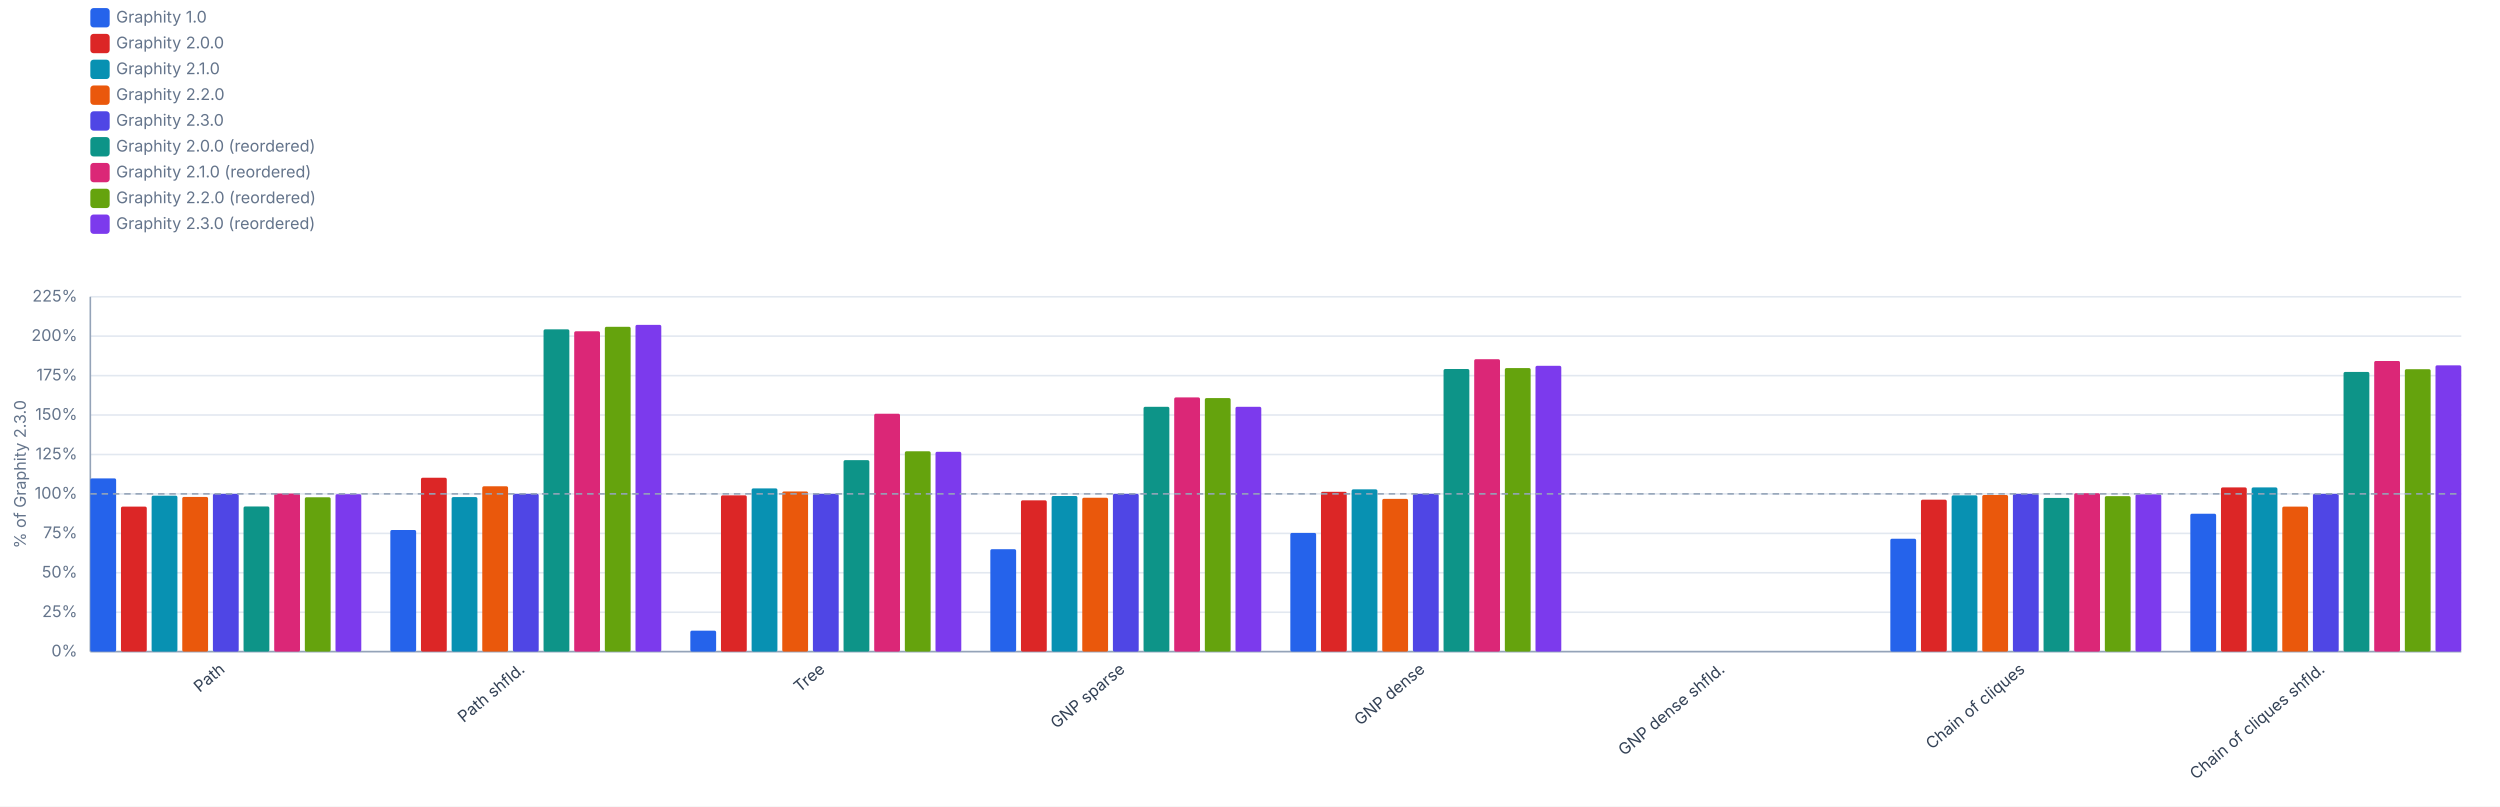
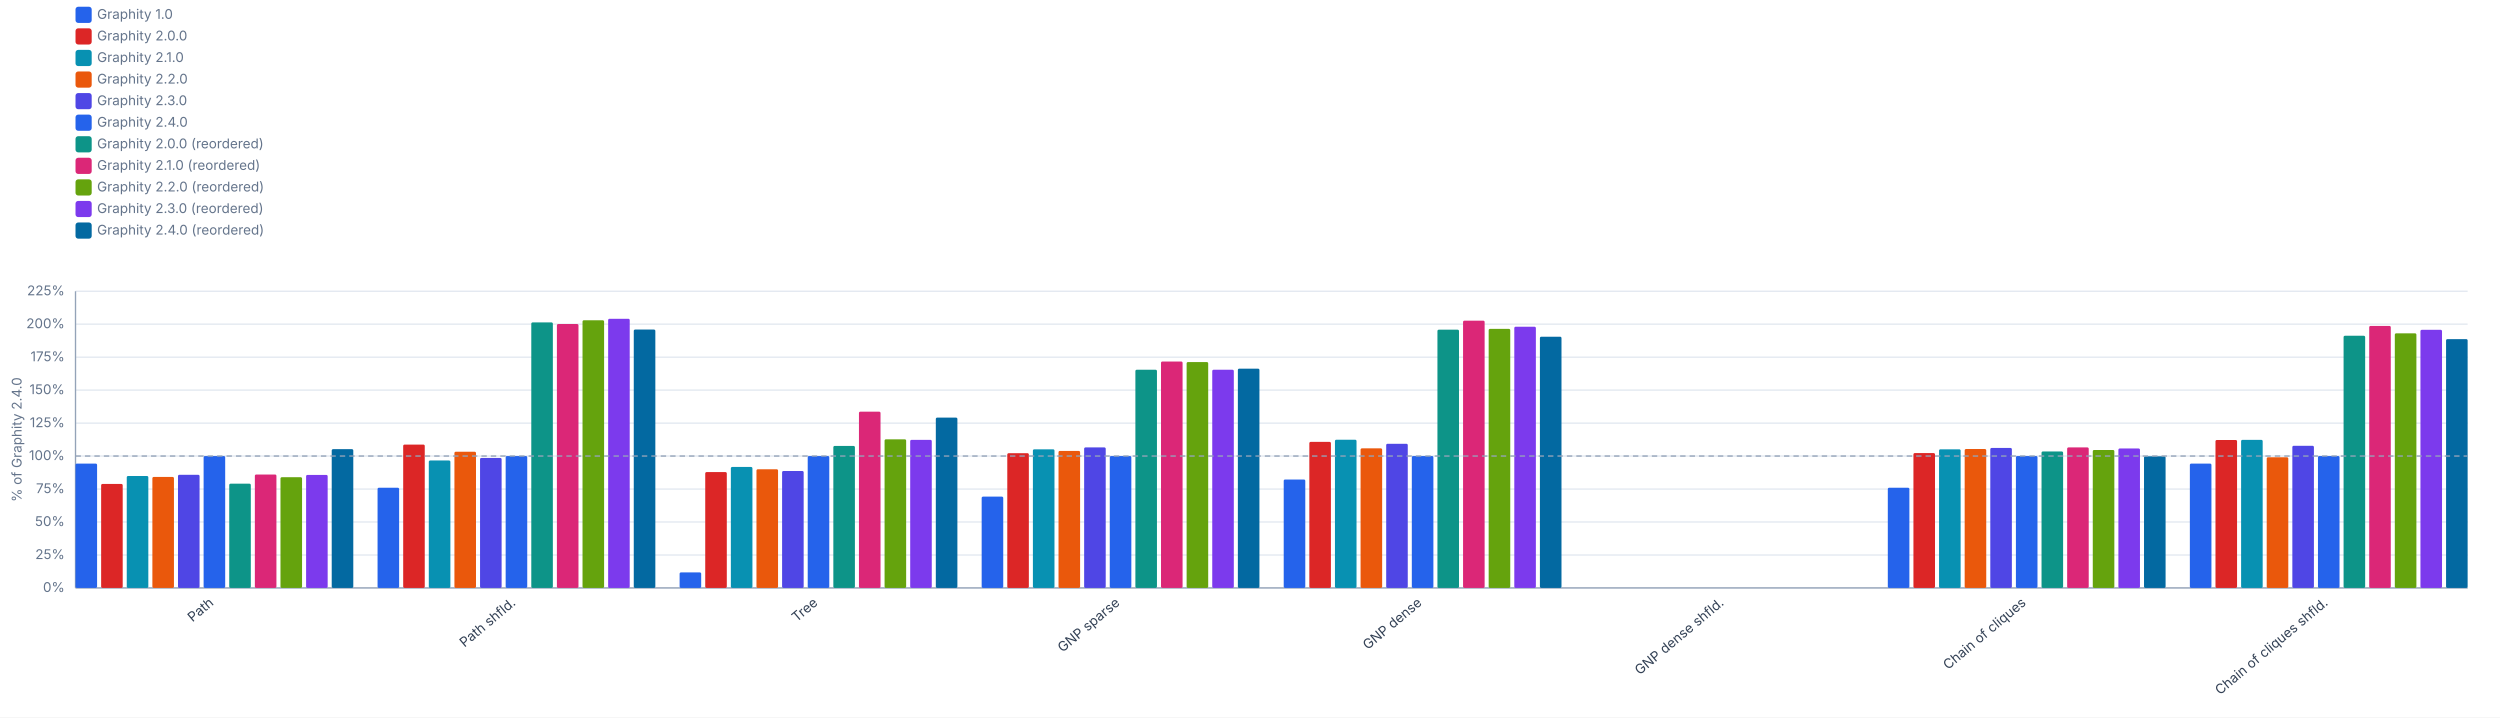
- <svg xmlns="http://www.w3.org/2000/svg" width="1550" height="500" viewBox="0 0 1550 500" role="img">
+ <svg xmlns="http://www.w3.org/2000/svg" width="1854" height="532" viewBox="0 0 1854 532" role="img">
  <style>text{font-family:ui-sans-serif,system-ui,-apple-system,Segoe UI,sans-serif;font-size:11px;fill:#334155}.axis{stroke:#94a3b8;stroke-width:1;fill:none}.grid{stroke:#e2e8f0;stroke-width:1}.ylabel{fill:#64748b;font-size:10px}.tick{fill:#64748b;font-size:10px}.xlabel{font-size:10px}</style>
-   <rect x="0" y="0" width="1550" height="500" fill="#ffffff" />
+   <rect x="0" y="0" width="1854" height="532" fill="#ffffff" />
  <rect x="56" y="5" width="12" height="12" rx="2" fill="#2563eb" />
  <text x="72" y="14" class="tick">Graphity 1.0</text>
  <rect x="56" y="21" width="12" height="12" rx="2" fill="#dc2626" />
  <text x="72" y="30" class="tick">Graphity 2.0.0</text>
  <rect x="56" y="37" width="12" height="12" rx="2" fill="#0891b2" />
  <text x="72" y="46" class="tick">Graphity 2.1.0</text>
  <rect x="56" y="53" width="12" height="12" rx="2" fill="#ea580c" />
  <text x="72" y="62" class="tick">Graphity 2.2.0</text>
  <rect x="56" y="69" width="12" height="12" rx="2" fill="#4f46e5" />
  <text x="72" y="78" class="tick">Graphity 2.3.0</text>
-   <rect x="56" y="85" width="12" height="12" rx="2" fill="#0d9488" />
-   <text x="72" y="94" class="tick">Graphity 2.0.0 (reordered)</text>
-   <rect x="56" y="101" width="12" height="12" rx="2" fill="#db2777" />
-   <text x="72" y="110" class="tick">Graphity 2.1.0 (reordered)</text>
-   <rect x="56" y="117" width="12" height="12" rx="2" fill="#65a30d" />
-   <text x="72" y="126" class="tick">Graphity 2.2.0 (reordered)</text>
-   <rect x="56" y="133" width="12" height="12" rx="2" fill="#7c3aed" />
-   <text x="72" y="142" class="tick">Graphity 2.3.0 (reordered)</text>
-   <line class="grid" x1="56" y1="404.0" x2="1526" y2="404.0" />
-   <text class="tick" x="48" y="407.0" text-anchor="end">0%</text>
-   <line class="grid" x1="56" y1="379.6" x2="1526" y2="379.6" />
-   <text class="tick" x="48" y="382.6" text-anchor="end">25%</text>
-   <line class="grid" x1="56" y1="355.1" x2="1526" y2="355.1" />
-   <text class="tick" x="48" y="358.1" text-anchor="end">50%</text>
-   <line class="grid" x1="56" y1="330.7" x2="1526" y2="330.7" />
-   <text class="tick" x="48" y="333.7" text-anchor="end">75%</text>
-   <line class="grid" x1="56" y1="306.2" x2="1526" y2="306.2" />
-   <text class="tick" x="48" y="309.2" text-anchor="end">100%</text>
-   <line class="grid" x1="56" y1="281.8" x2="1526" y2="281.8" />
-   <text class="tick" x="48" y="284.8" text-anchor="end">125%</text>
-   <line class="grid" x1="56" y1="257.3" x2="1526" y2="257.3" />
-   <text class="tick" x="48" y="260.3" text-anchor="end">150%</text>
-   <line class="grid" x1="56" y1="232.9" x2="1526" y2="232.9" />
-   <text class="tick" x="48" y="235.9" text-anchor="end">175%</text>
-   <line class="grid" x1="56" y1="208.4" x2="1526" y2="208.4" />
-   <text class="tick" x="48" y="211.4" text-anchor="end">200%</text>
-   <line class="grid" x1="56" y1="184.0" x2="1526" y2="184.0" />
-   <text class="tick" x="48" y="187.0" text-anchor="end">225%</text>
-   <line class="axis" x1="56" y1="184" x2="56" y2="404" />
-   <line class="axis" x1="56" y1="404" x2="1526" y2="404" />
-   <text class="ylabel" x="16" y="294.0" text-anchor="middle" transform="rotate(-90 16 294.0)">% of Graphity 2.3.0</text>
-   <text class="xlabel" x="140.0" y="416.0" text-anchor="end" transform="rotate(-40 140.0 416.0)">Path</text>
-   <rect x="56.0" y="296.6" width="16" height="107.4" fill="#2563eb" rx="1" />
-   <rect x="75.0" y="314.1" width="16" height="89.9" fill="#dc2626" rx="1" />
-   <rect x="94.0" y="307.3" width="16" height="96.7" fill="#0891b2" rx="1" />
-   <rect x="113.0" y="308.1" width="16" height="95.9" fill="#ea580c" rx="1" />
-   <rect x="132.0" y="306.2" width="16" height="97.8" fill="#4f46e5" rx="1" />
-   <rect x="151.0" y="314.0" width="16" height="90.0" fill="#0d9488" rx="1" />
-   <rect x="170.0" y="306.0" width="16" height="98.0" fill="#db2777" rx="1" />
-   <rect x="189.0" y="308.3" width="16" height="95.7" fill="#65a30d" rx="1" />
-   <rect x="208.0" y="306.4" width="16" height="97.6" fill="#7c3aed" rx="1" />
-   <text class="xlabel" x="326.0" y="416.0" text-anchor="end" transform="rotate(-40 326.0 416.0)">Path shfld.</text>
-   <rect x="242.0" y="328.6" width="16" height="75.4" fill="#2563eb" rx="1" />
-   <rect x="261.0" y="296.2" width="16" height="107.8" fill="#dc2626" rx="1" />
-   <rect x="280.0" y="308.2" width="16" height="95.8" fill="#0891b2" rx="1" />
-   <rect x="299.0" y="301.5" width="16" height="102.5" fill="#ea580c" rx="1" />
-   <rect x="318.0" y="306.2" width="16" height="97.8" fill="#4f46e5" rx="1" />
-   <rect x="337.0" y="204.2" width="16" height="199.8" fill="#0d9488" rx="1" />
-   <rect x="356.0" y="205.4" width="16" height="198.6" fill="#db2777" rx="1" />
-   <rect x="375.0" y="202.6" width="16" height="201.4" fill="#65a30d" rx="1" />
-   <rect x="394.0" y="201.4" width="16" height="202.6" fill="#7c3aed" rx="1" />
-   <text class="xlabel" x="512.0" y="416.0" text-anchor="end" transform="rotate(-40 512.0 416.0)">Tree</text>
-   <rect x="428.0" y="391.0" width="16" height="13.0" fill="#2563eb" rx="1" />
-   <rect x="447.0" y="307.1" width="16" height="96.9" fill="#dc2626" rx="1" />
-   <rect x="466.0" y="302.8" width="16" height="101.2" fill="#0891b2" rx="1" />
-   <rect x="485.0" y="304.7" width="16" height="99.3" fill="#ea580c" rx="1" />
-   <rect x="504.0" y="306.2" width="16" height="97.8" fill="#4f46e5" rx="1" />
-   <rect x="523.0" y="285.3" width="16" height="118.7" fill="#0d9488" rx="1" />
-   <rect x="542.0" y="256.5" width="16" height="147.5" fill="#db2777" rx="1" />
-   <rect x="561.0" y="279.8" width="16" height="124.2" fill="#65a30d" rx="1" />
-   <rect x="580.0" y="280.1" width="16" height="123.9" fill="#7c3aed" rx="1" />
-   <text class="xlabel" x="698.0" y="416.0" text-anchor="end" transform="rotate(-40 698.0 416.0)">GNP sparse</text>
-   <rect x="614.0" y="340.5" width="16" height="63.5" fill="#2563eb" rx="1" />
-   <rect x="633.0" y="310.2" width="16" height="93.8" fill="#dc2626" rx="1" />
-   <rect x="652.0" y="307.5" width="16" height="96.5" fill="#0891b2" rx="1" />
-   <rect x="671.0" y="308.6" width="16" height="95.4" fill="#ea580c" rx="1" />
-   <rect x="690.0" y="306.2" width="16" height="97.8" fill="#4f46e5" rx="1" />
-   <rect x="709.0" y="252.2" width="16" height="151.8" fill="#0d9488" rx="1" />
-   <rect x="728.0" y="246.4" width="16" height="157.6" fill="#db2777" rx="1" />
-   <rect x="747.0" y="246.8" width="16" height="157.2" fill="#65a30d" rx="1" />
-   <rect x="766.0" y="252.2" width="16" height="151.8" fill="#7c3aed" rx="1" />
-   <text class="xlabel" x="884.0" y="416.0" text-anchor="end" transform="rotate(-40 884.0 416.0)">GNP dense</text>
-   <rect x="800.0" y="330.4" width="16" height="73.6" fill="#2563eb" rx="1" />
-   <rect x="819.0" y="304.9" width="16" height="99.1" fill="#dc2626" rx="1" />
-   <rect x="838.0" y="303.4" width="16" height="100.6" fill="#0891b2" rx="1" />
-   <rect x="857.0" y="309.3" width="16" height="94.7" fill="#ea580c" rx="1" />
-   <rect x="876.0" y="306.2" width="16" height="97.8" fill="#4f46e5" rx="1" />
-   <rect x="895.0" y="228.8" width="16" height="175.2" fill="#0d9488" rx="1" />
-   <rect x="914.0" y="222.7" width="16" height="181.3" fill="#db2777" rx="1" />
-   <rect x="933.0" y="228.2" width="16" height="175.8" fill="#65a30d" rx="1" />
-   <rect x="952.0" y="226.8" width="16" height="177.2" fill="#7c3aed" rx="1" />
-   <text class="xlabel" x="1070.0" y="416.0" text-anchor="end" transform="rotate(-40 1070.0 416.0)">GNP dense shfld.</text>
-   <text class="xlabel" x="1256.0" y="416.0" text-anchor="end" transform="rotate(-40 1256.0 416.0)">Chain of cliques</text>
-   <rect x="1172.0" y="334.0" width="16" height="70.0" fill="#2563eb" rx="1" />
-   <rect x="1191.0" y="309.8" width="16" height="94.2" fill="#dc2626" rx="1" />
-   <rect x="1210.0" y="307.1" width="16" height="96.9" fill="#0891b2" rx="1" />
-   <rect x="1229.0" y="306.9" width="16" height="97.1" fill="#ea580c" rx="1" />
-   <rect x="1248.0" y="306.2" width="16" height="97.8" fill="#4f46e5" rx="1" />
-   <rect x="1267.0" y="308.7" width="16" height="95.3" fill="#0d9488" rx="1" />
-   <rect x="1286.0" y="305.8" width="16" height="98.2" fill="#db2777" rx="1" />
-   <rect x="1305.0" y="307.6" width="16" height="96.4" fill="#65a30d" rx="1" />
-   <rect x="1324.0" y="306.5" width="16" height="97.5" fill="#7c3aed" rx="1" />
-   <text class="xlabel" x="1442.0" y="416.0" text-anchor="end" transform="rotate(-40 1442.0 416.0)">Chain of cliques shfld.</text>
-   <rect x="1358.0" y="318.5" width="16" height="85.5" fill="#2563eb" rx="1" />
-   <rect x="1377.0" y="302.2" width="16" height="101.8" fill="#dc2626" rx="1" />
-   <rect x="1396.0" y="302.2" width="16" height="101.8" fill="#0891b2" rx="1" />
-   <rect x="1415.0" y="314.1" width="16" height="89.9" fill="#ea580c" rx="1" />
-   <rect x="1434.0" y="306.2" width="16" height="97.8" fill="#4f46e5" rx="1" />
-   <rect x="1453.0" y="230.6" width="16" height="173.4" fill="#0d9488" rx="1" />
-   <rect x="1472.0" y="223.8" width="16" height="180.2" fill="#db2777" rx="1" />
-   <rect x="1491.0" y="228.9" width="16" height="175.1" fill="#65a30d" rx="1" />
-   <rect x="1510.0" y="226.5" width="16" height="177.5" fill="#7c3aed" rx="1" />
-   <line x1="56" y1="306.2" x2="1526" y2="306.2" stroke="#94a3b8" stroke-width="1" stroke-dasharray="4 3" />
+   <rect x="56" y="85" width="12" height="12" rx="2" fill="#2563eb" />
+   <text x="72" y="94" class="tick">Graphity 2.4.0</text>
+   <rect x="56" y="101" width="12" height="12" rx="2" fill="#0d9488" />
+   <text x="72" y="110" class="tick">Graphity 2.0.0 (reordered)</text>
+   <rect x="56" y="117" width="12" height="12" rx="2" fill="#db2777" />
+   <text x="72" y="126" class="tick">Graphity 2.1.0 (reordered)</text>
+   <rect x="56" y="133" width="12" height="12" rx="2" fill="#65a30d" />
+   <text x="72" y="142" class="tick">Graphity 2.2.0 (reordered)</text>
+   <rect x="56" y="149" width="12" height="12" rx="2" fill="#7c3aed" />
+   <text x="72" y="158" class="tick">Graphity 2.3.0 (reordered)</text>
+   <rect x="56" y="165" width="12" height="12" rx="2" fill="#0369a1" />
+   <text x="72" y="174" class="tick">Graphity 2.4.0 (reordered)</text>
+   <line class="grid" x1="56" y1="436.0" x2="1830" y2="436.0" />
+   <text class="tick" x="48" y="439.0" text-anchor="end">0%</text>
+   <line class="grid" x1="56" y1="411.6" x2="1830" y2="411.6" />
+   <text class="tick" x="48" y="414.6" text-anchor="end">25%</text>
+   <line class="grid" x1="56" y1="387.1" x2="1830" y2="387.1" />
+   <text class="tick" x="48" y="390.1" text-anchor="end">50%</text>
+   <line class="grid" x1="56" y1="362.7" x2="1830" y2="362.7" />
+   <text class="tick" x="48" y="365.7" text-anchor="end">75%</text>
+   <line class="grid" x1="56" y1="338.2" x2="1830" y2="338.2" />
+   <text class="tick" x="48" y="341.2" text-anchor="end">100%</text>
+   <line class="grid" x1="56" y1="313.8" x2="1830" y2="313.8" />
+   <text class="tick" x="48" y="316.8" text-anchor="end">125%</text>
+   <line class="grid" x1="56" y1="289.3" x2="1830" y2="289.3" />
+   <text class="tick" x="48" y="292.3" text-anchor="end">150%</text>
+   <line class="grid" x1="56" y1="264.9" x2="1830" y2="264.9" />
+   <text class="tick" x="48" y="267.9" text-anchor="end">175%</text>
+   <line class="grid" x1="56" y1="240.4" x2="1830" y2="240.4" />
+   <text class="tick" x="48" y="243.4" text-anchor="end">200%</text>
+   <line class="grid" x1="56" y1="216.0" x2="1830" y2="216.0" />
+   <text class="tick" x="48" y="219.0" text-anchor="end">225%</text>
+   <line class="axis" x1="56" y1="216" x2="56" y2="436" />
+   <line class="axis" x1="56" y1="436" x2="1830" y2="436" />
+   <text class="ylabel" x="16" y="326.0" text-anchor="middle" transform="rotate(-90 16 326.0)">% of Graphity 2.4.0</text>
+   <text class="xlabel" x="159.0" y="448.0" text-anchor="end" transform="rotate(-40 159.0 448.0)">Path</text>
+   <rect x="56.0" y="343.8" width="16" height="92.2" fill="#2563eb" rx="1" />
+   <rect x="75.0" y="358.9" width="16" height="77.1" fill="#dc2626" rx="1" />
+   <rect x="94.0" y="353.0" width="16" height="83.0" fill="#0891b2" rx="1" />
+   <rect x="113.0" y="353.7" width="16" height="82.3" fill="#ea580c" rx="1" />
+   <rect x="132.0" y="352.1" width="16" height="83.9" fill="#4f46e5" rx="1" />
+   <rect x="151.0" y="338.2" width="16" height="97.8" fill="#2563eb" rx="1" />
+   <rect x="170.0" y="358.7" width="16" height="77.3" fill="#0d9488" rx="1" />
+   <rect x="189.0" y="351.9" width="16" height="84.1" fill="#db2777" rx="1" />
+   <rect x="208.0" y="353.9" width="16" height="82.1" fill="#65a30d" rx="1" />
+   <rect x="227.0" y="352.2" width="16" height="83.8" fill="#7c3aed" rx="1" />
+   <rect x="246.0" y="333.1" width="16" height="102.9" fill="#0369a1" rx="1" />
+   <text class="xlabel" x="383.0" y="448.0" text-anchor="end" transform="rotate(-40 383.0 448.0)">Path shfld.</text>
+   <rect x="280.0" y="361.7" width="16" height="74.3" fill="#2563eb" rx="1" />
+   <rect x="299.0" y="329.7" width="16" height="106.3" fill="#dc2626" rx="1" />
+   <rect x="318.0" y="341.5" width="16" height="94.5" fill="#0891b2" rx="1" />
+   <rect x="337.0" y="335.0" width="16" height="101.0" fill="#ea580c" rx="1" />
+   <rect x="356.0" y="339.6" width="16" height="96.4" fill="#4f46e5" rx="1" />
+   <rect x="375.0" y="338.2" width="16" height="97.8" fill="#2563eb" rx="1" />
+   <rect x="394.0" y="239.1" width="16" height="196.9" fill="#0d9488" rx="1" />
+   <rect x="413.0" y="240.3" width="16" height="195.7" fill="#db2777" rx="1" />
+   <rect x="432.0" y="237.5" width="16" height="198.5" fill="#65a30d" rx="1" />
+   <rect x="451.0" y="236.4" width="16" height="199.6" fill="#7c3aed" rx="1" />
+   <rect x="470.0" y="244.4" width="16" height="191.6" fill="#0369a1" rx="1" />
+   <text class="xlabel" x="607.0" y="448.0" text-anchor="end" transform="rotate(-40 607.0 448.0)">Tree</text>
+   <rect x="504.0" y="424.5" width="16" height="11.5" fill="#2563eb" rx="1" />
+   <rect x="523.0" y="350.1" width="16" height="85.9" fill="#dc2626" rx="1" />
+   <rect x="542.0" y="346.3" width="16" height="89.7" fill="#0891b2" rx="1" />
+   <rect x="561.0" y="348.0" width="16" height="88.0" fill="#ea580c" rx="1" />
+   <rect x="580.0" y="349.3" width="16" height="86.7" fill="#4f46e5" rx="1" />
+   <rect x="599.0" y="338.2" width="16" height="97.8" fill="#2563eb" rx="1" />
+   <rect x="618.0" y="330.7" width="16" height="105.3" fill="#0d9488" rx="1" />
+   <rect x="637.0" y="305.3" width="16" height="130.7" fill="#db2777" rx="1" />
+   <rect x="656.0" y="325.8" width="16" height="110.2" fill="#65a30d" rx="1" />
+   <rect x="675.0" y="326.2" width="16" height="109.8" fill="#7c3aed" rx="1" />
+   <rect x="694.0" y="309.7" width="16" height="126.3" fill="#0369a1" rx="1" />
+   <text class="xlabel" x="831.0" y="448.0" text-anchor="end" transform="rotate(-40 831.0 448.0)">GNP sparse</text>
+   <rect x="728.0" y="368.3" width="16" height="67.7" fill="#2563eb" rx="1" />
+   <rect x="747.0" y="336.1" width="16" height="99.9" fill="#dc2626" rx="1" />
+   <rect x="766.0" y="333.2" width="16" height="102.8" fill="#0891b2" rx="1" />
+   <rect x="785.0" y="334.4" width="16" height="101.6" fill="#ea580c" rx="1" />
+   <rect x="804.0" y="331.8" width="16" height="104.2" fill="#4f46e5" rx="1" />
+   <rect x="823.0" y="338.2" width="16" height="97.8" fill="#2563eb" rx="1" />
+   <rect x="842.0" y="274.2" width="16" height="161.8" fill="#0d9488" rx="1" />
+   <rect x="861.0" y="268.1" width="16" height="167.9" fill="#db2777" rx="1" />
+   <rect x="880.0" y="268.5" width="16" height="167.5" fill="#65a30d" rx="1" />
+   <rect x="899.0" y="274.2" width="16" height="161.8" fill="#7c3aed" rx="1" />
+   <rect x="918.0" y="273.4" width="16" height="162.6" fill="#0369a1" rx="1" />
+   <text class="xlabel" x="1055.0" y="448.0" text-anchor="end" transform="rotate(-40 1055.0 448.0)">GNP dense</text>
+   <rect x="952.0" y="355.6" width="16" height="80.4" fill="#2563eb" rx="1" />
+   <rect x="971.0" y="327.7" width="16" height="108.3" fill="#dc2626" rx="1" />
+   <rect x="990.0" y="326.1" width="16" height="109.9" fill="#0891b2" rx="1" />
+   <rect x="1009.0" y="332.5" width="16" height="103.5" fill="#ea580c" rx="1" />
+   <rect x="1028.0" y="329.1" width="16" height="106.9" fill="#4f46e5" rx="1" />
+   <rect x="1047.0" y="338.2" width="16" height="97.8" fill="#2563eb" rx="1" />
+   <rect x="1066.0" y="244.5" width="16" height="191.5" fill="#0d9488" rx="1" />
+   <rect x="1085.0" y="237.8" width="16" height="198.2" fill="#db2777" rx="1" />
+   <rect x="1104.0" y="243.9" width="16" height="192.1" fill="#65a30d" rx="1" />
+   <rect x="1123.0" y="242.3" width="16" height="193.7" fill="#7c3aed" rx="1" />
+   <rect x="1142.0" y="249.7" width="16" height="186.3" fill="#0369a1" rx="1" />
+   <text class="xlabel" x="1279.0" y="448.0" text-anchor="end" transform="rotate(-40 1279.0 448.0)">GNP dense shfld.</text>
+   <text class="xlabel" x="1503.0" y="448.0" text-anchor="end" transform="rotate(-40 1503.0 448.0)">Chain of cliques</text>
+   <rect x="1400.0" y="361.7" width="16" height="74.3" fill="#2563eb" rx="1" />
+   <rect x="1419.0" y="336.0" width="16" height="100.0" fill="#dc2626" rx="1" />
+   <rect x="1438.0" y="333.2" width="16" height="102.8" fill="#0891b2" rx="1" />
+   <rect x="1457.0" y="333.0" width="16" height="103.0" fill="#ea580c" rx="1" />
+   <rect x="1476.0" y="332.2" width="16" height="103.8" fill="#4f46e5" rx="1" />
+   <rect x="1495.0" y="338.2" width="16" height="97.8" fill="#2563eb" rx="1" />
+   <rect x="1514.0" y="334.8" width="16" height="101.2" fill="#0d9488" rx="1" />
+   <rect x="1533.0" y="331.8" width="16" height="104.2" fill="#db2777" rx="1" />
+   <rect x="1552.0" y="333.7" width="16" height="102.3" fill="#65a30d" rx="1" />
+   <rect x="1571.0" y="332.6" width="16" height="103.4" fill="#7c3aed" rx="1" />
+   <rect x="1590.0" y="338.4" width="16" height="97.6" fill="#0369a1" rx="1" />
+   <text class="xlabel" x="1727.0" y="448.0" text-anchor="end" transform="rotate(-40 1727.0 448.0)">Chain of cliques shfld.</text>
+   <rect x="1624.0" y="343.8" width="16" height="92.2" fill="#2563eb" rx="1" />
+   <rect x="1643.0" y="326.3" width="16" height="109.7" fill="#dc2626" rx="1" />
+   <rect x="1662.0" y="326.2" width="16" height="109.8" fill="#0891b2" rx="1" />
+   <rect x="1681.0" y="339.1" width="16" height="96.9" fill="#ea580c" rx="1" />
+   <rect x="1700.0" y="330.6" width="16" height="105.4" fill="#4f46e5" rx="1" />
+   <rect x="1719.0" y="338.2" width="16" height="97.8" fill="#2563eb" rx="1" />
+   <rect x="1738.0" y="249.0" width="16" height="187.0" fill="#0d9488" rx="1" />
+   <rect x="1757.0" y="241.7" width="16" height="194.3" fill="#db2777" rx="1" />
+   <rect x="1776.0" y="247.2" width="16" height="188.8" fill="#65a30d" rx="1" />
+   <rect x="1795.0" y="244.6" width="16" height="191.4" fill="#7c3aed" rx="1" />
+   <rect x="1814.0" y="251.5" width="16" height="184.5" fill="#0369a1" rx="1" />
+   <line x1="56" y1="338.2" x2="1830" y2="338.2" stroke="#94a3b8" stroke-width="1" stroke-dasharray="4 3" />
</svg>
